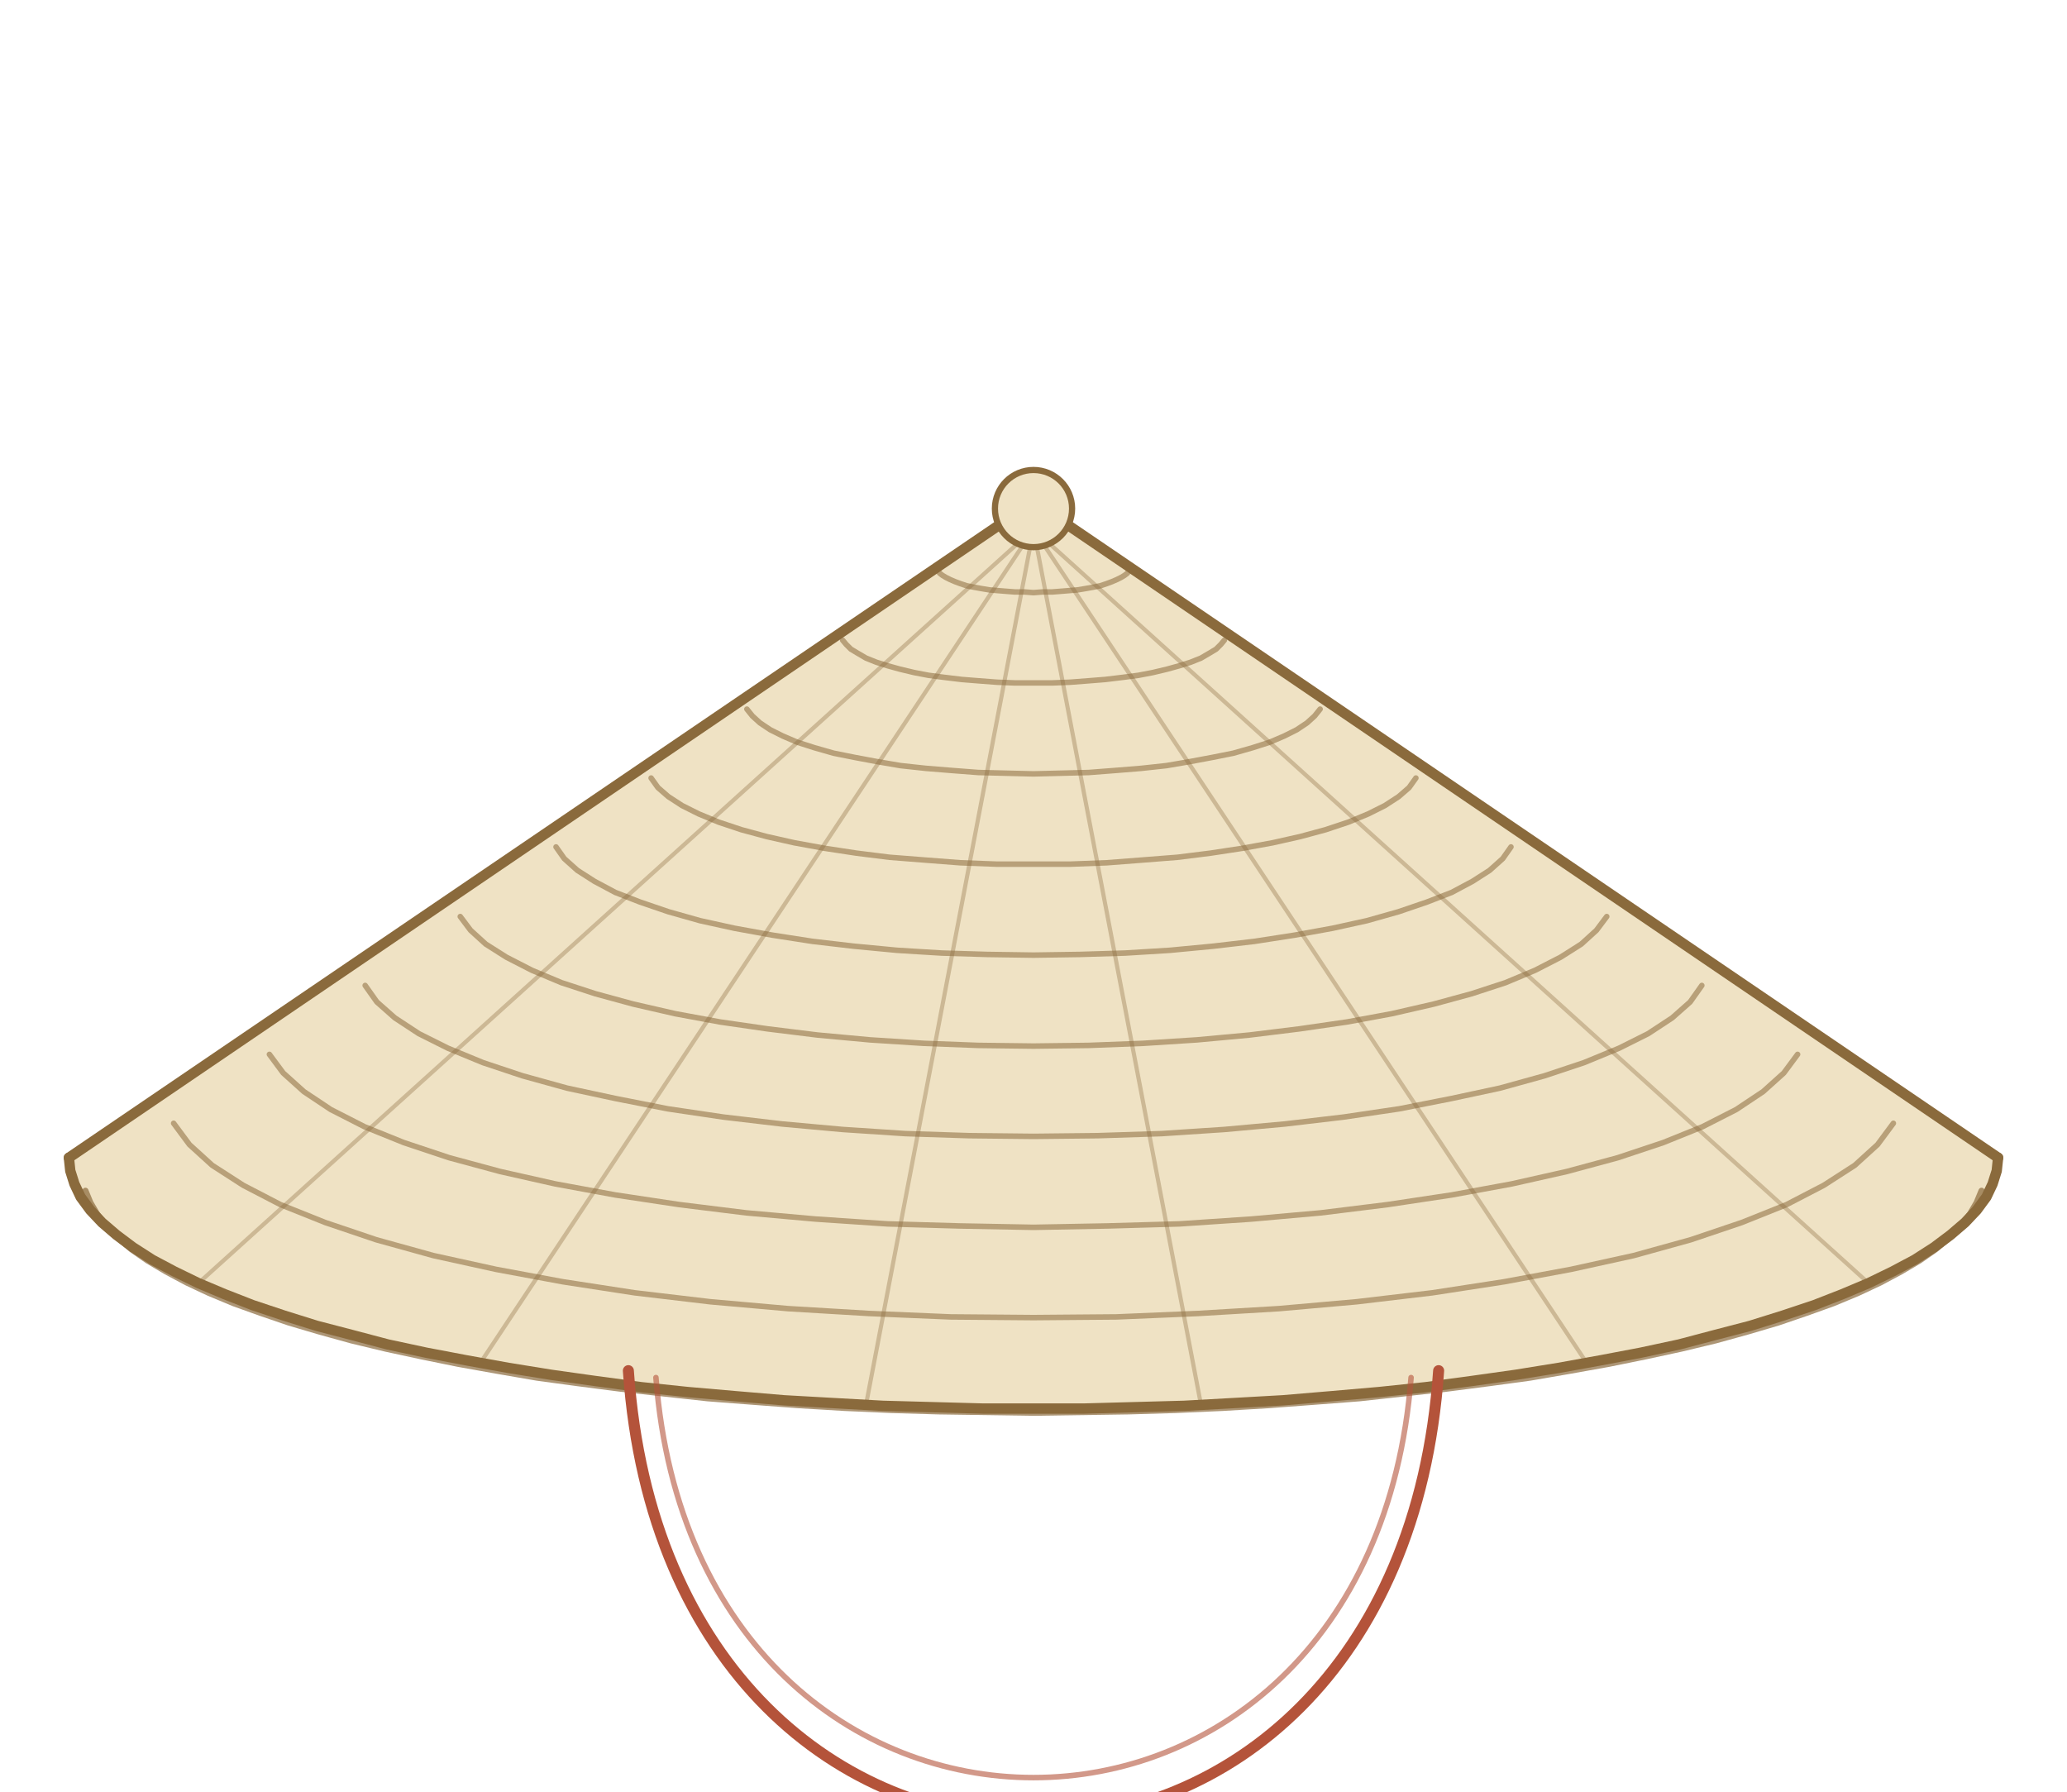
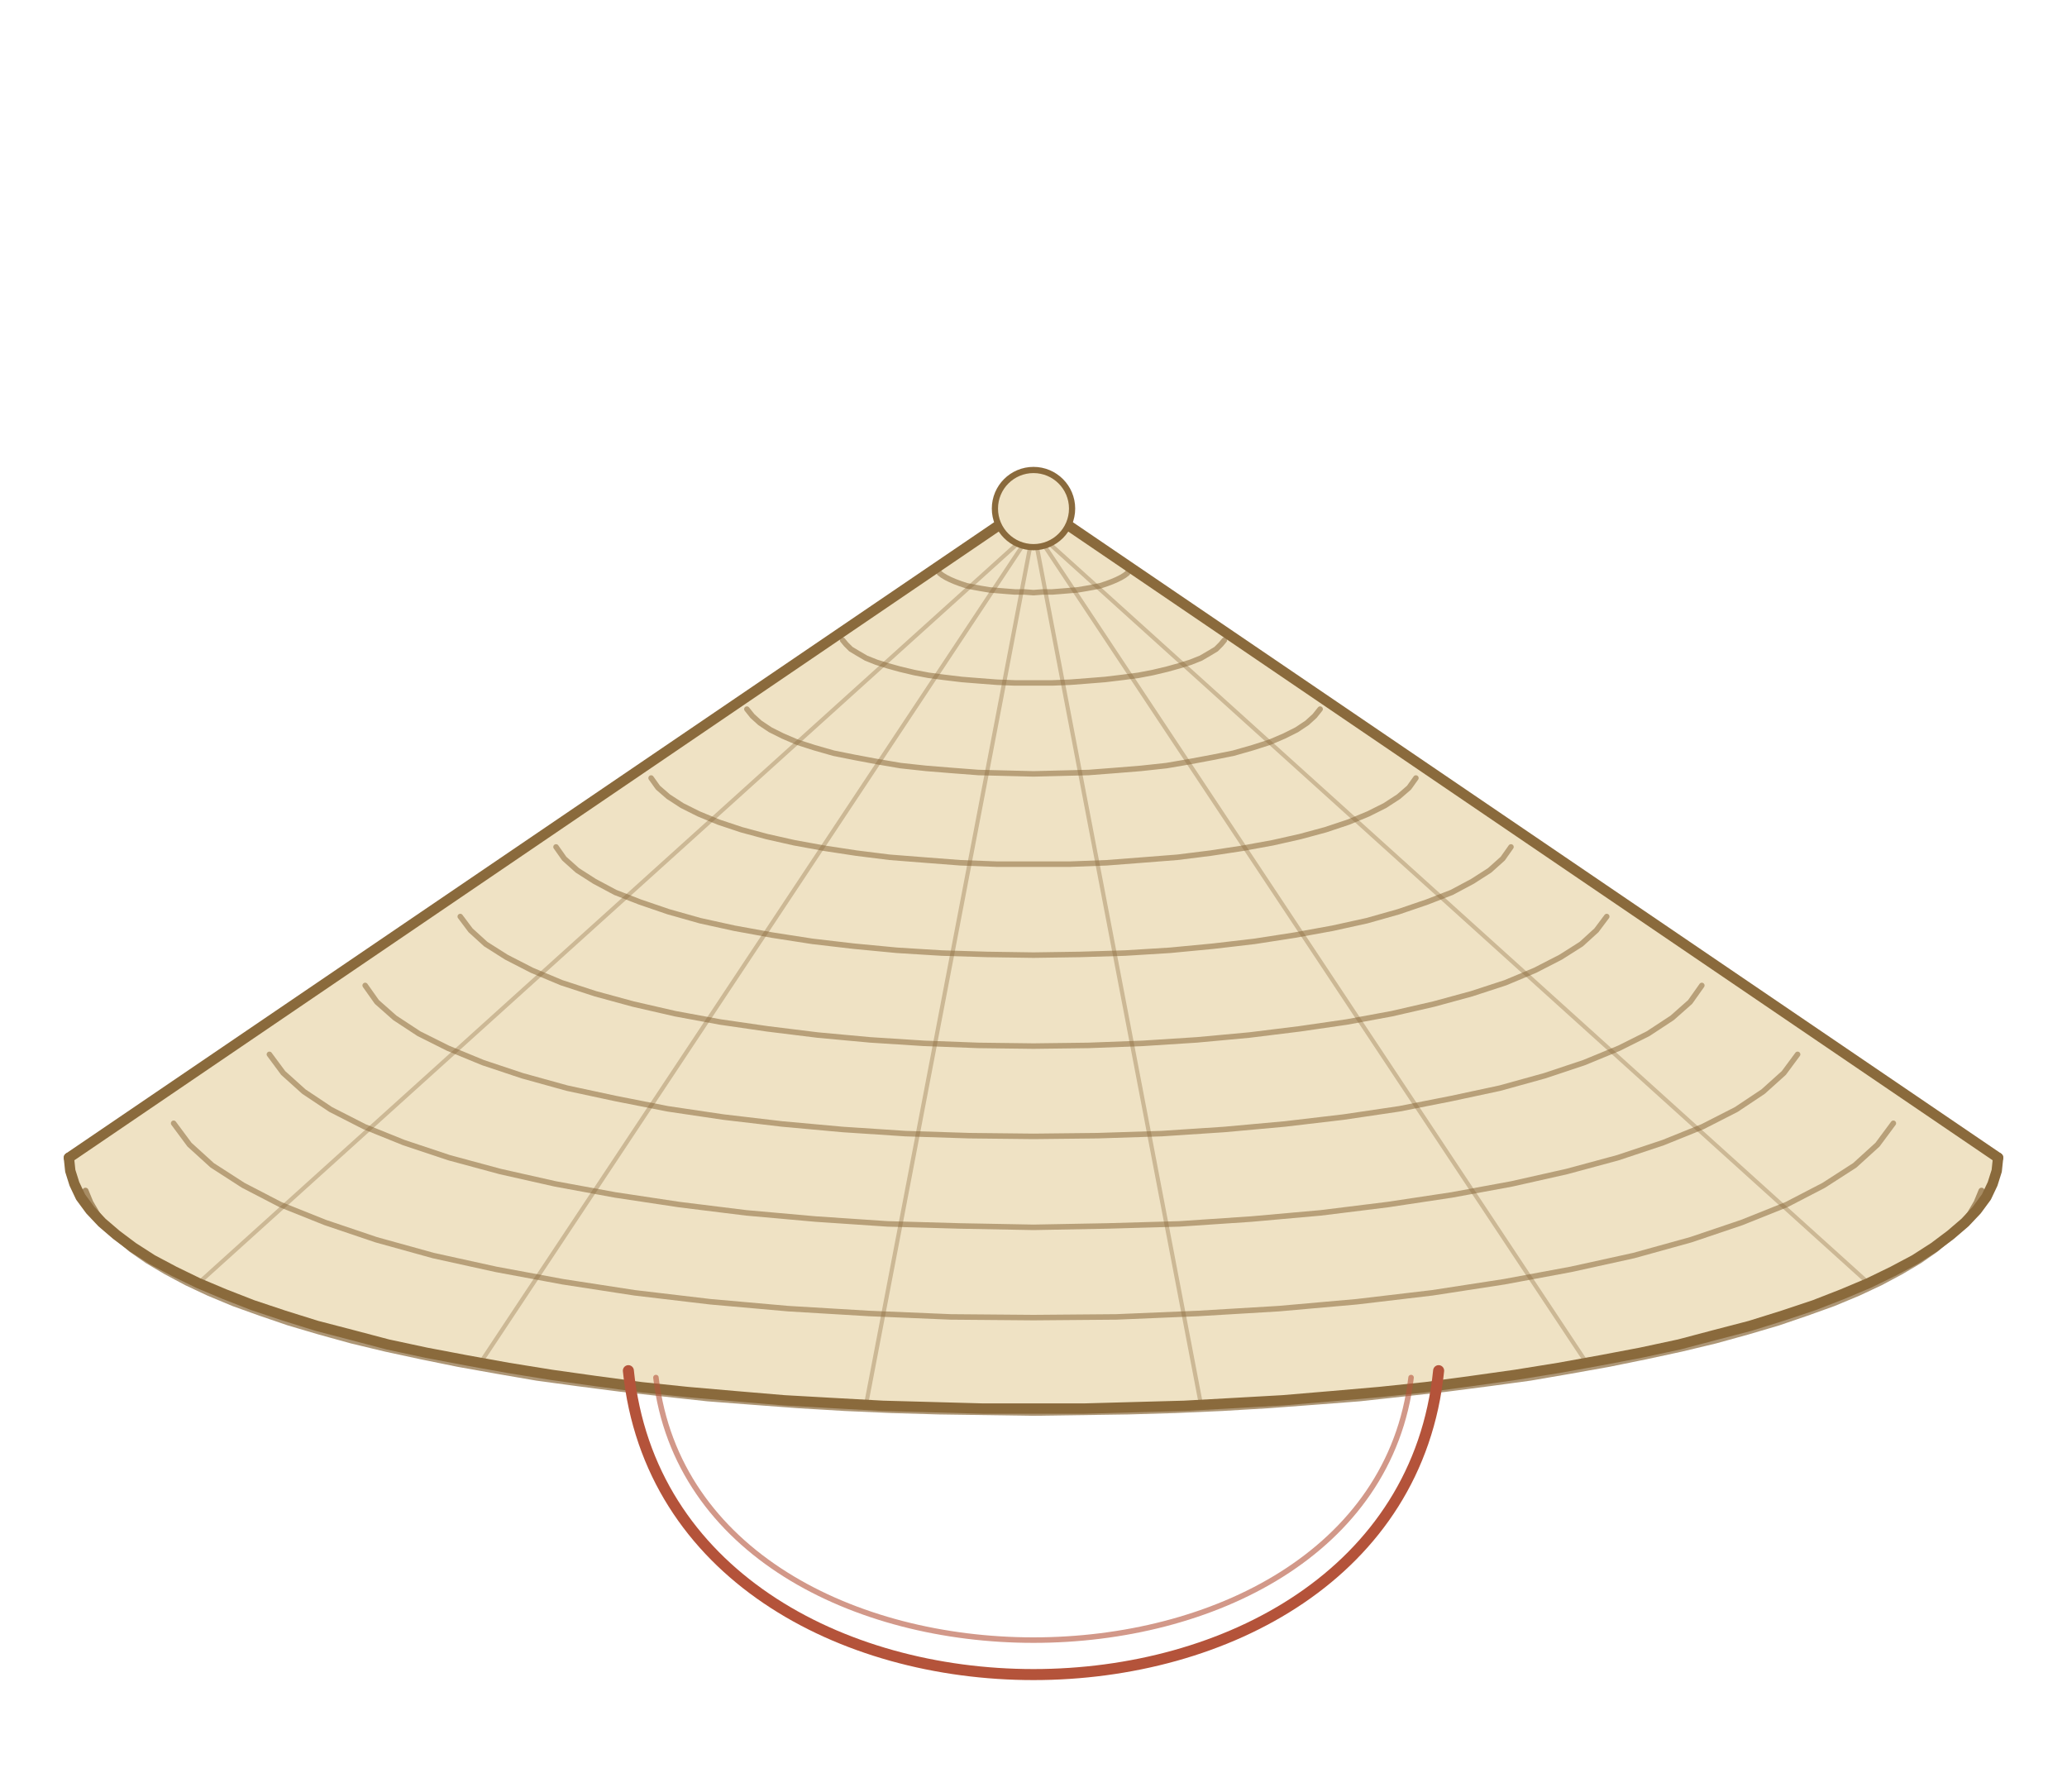
<svg xmlns="http://www.w3.org/2000/svg" viewBox="0 0 300 260" fill="none" stroke="#8a6a3c" stroke-width="1.5" stroke-linecap="round" stroke-linejoin="round">
  <path d="M150 72.8 L290 168 L289.8 169.9 L289.2 171.8 L288.3 173.7 L286.9 175.6 L285.2 177.4 L283.1 179.2 L280.7 181 L277.9 182.8 L274.7 184.5 L271.2 186.2 L267.4 187.8 L263.3 189.4 L258.8 190.9 L254 192.4 L249 193.7 L243.7 195.1 L238.1 196.3 L232.3 197.4 L226.2 198.5 L220 199.5 L213.6 200.4 L206.9 201.3 L200.2 202 L193.3 202.6 L186.2 203.2 L179.1 203.6 L171.9 204 L164.6 204.2 L157.3 204.4 L150 204.4 L142.7 204.4 L135.4 204.2 L128.1 204 L120.9 203.6 L113.8 203.2 L106.7 202.6 L99.8 202 L93.1 201.3 L86.4 200.4 L80 199.5 L73.8 198.5 L67.7 197.4 L61.9 196.3 L56.3 195.1 L51 193.7 L46 192.4 L41.2 190.9 L36.7 189.4 L32.6 187.8 L28.8 186.2 L25.3 184.5 L22.1 182.8 L19.3 181 L16.9 179.2 L14.8 177.4 L13.1 175.6 L11.7 173.7 L10.8 171.8 L10.2 169.9 L10 168 L150 72.8 Z" fill="#efe2c4" stroke="none" />
  <path d="M163.9 82.8 L163.6 83.2 L163.2 83.5 L162.7 83.8 L162.1 84.1 L161.4 84.4 L160.6 84.7 L159.7 85 L158.7 85.2 L157.6 85.4 L156.4 85.6 L155.2 85.7 L154 85.8 L152.7 85.9 L151.3 85.9 L150 86 L148.7 85.9 L147.3 85.9 L146 85.8 L144.8 85.7 L143.6 85.6 L142.4 85.4 L141.3 85.2 L140.3 85 L139.4 84.7 L138.6 84.4 L137.9 84.1 L137.3 83.8 L136.8 83.5 L136.4 83.2 L136.1 82.8" stroke-width="0.8" opacity=".55" />
  <path d="M177.7 92.9 L177.2 93.5 L176.5 94.2 L175.5 94.8 L174.3 95.5 L172.8 96.1 L171.2 96.6 L169.4 97.1 L167.3 97.6 L165.2 98 L162.9 98.3 L160.4 98.6 L157.9 98.8 L155.3 99 L152.7 99.1 L150 99.1 L147.3 99.1 L144.7 99 L142.1 98.8 L139.6 98.6 L137.1 98.3 L134.8 98 L132.7 97.6 L130.6 97.1 L128.8 96.6 L127.2 96.1 L125.7 95.5 L124.5 94.8 L123.5 94.2 L122.8 93.5 L122.3 92.9" stroke-width="0.8" opacity=".55" />
  <path d="M191.6 102.9 L190.8 103.9 L189.7 104.9 L188.2 105.9 L186.4 106.8 L184.3 107.7 L181.8 108.5 L179 109.3 L176 109.9 L172.8 110.5 L169.3 111.1 L165.6 111.5 L161.9 111.8 L158 112.1 L154 112.2 L150 112.3 L146 112.2 L142 112.1 L138.1 111.8 L134.4 111.5 L130.7 111.1 L127.2 110.5 L124 109.9 L121 109.3 L118.2 108.5 L115.7 107.7 L113.6 106.8 L111.8 105.9 L110.3 104.9 L109.2 103.9 L108.4 102.9" stroke-width="0.8" opacity=".55" />
  <path d="M205.5 112.9 L204.5 114.3 L203 115.6 L201 116.9 L198.6 118.1 L195.7 119.3 L192.4 120.4 L188.7 121.4 L184.7 122.3 L180.3 123.1 L175.7 123.8 L170.9 124.4 L165.8 124.8 L160.6 125.2 L155.3 125.4 L150 125.4 L144.7 125.4 L139.4 125.2 L134.2 124.8 L129.1 124.4 L124.3 123.8 L119.7 123.1 L115.3 122.3 L111.3 121.4 L107.6 120.4 L104.3 119.3 L101.4 118.1 L99 116.9 L97 115.6 L95.5 114.3 L94.5 112.9" stroke-width="0.8" opacity=".55" />
  <path d="M219.3 122.9 L218.1 124.6 L216.2 126.3 L213.7 127.9 L210.7 129.5 L207.1 130.9 L203 132.3 L198.4 133.6 L193.4 134.7 L187.9 135.7 L182.1 136.6 L176.1 137.3 L169.8 137.9 L163.3 138.3 L156.7 138.5 L150 138.6 L143.3 138.5 L136.7 138.3 L130.2 137.9 L123.9 137.3 L117.9 136.6 L112.1 135.7 L106.6 134.7 L101.6 133.6 L97 132.3 L92.9 130.9 L89.3 129.5 L86.3 127.9 L83.8 126.3 L81.9 124.6 L80.7 122.9" stroke-width="0.8" opacity=".55" />
  <path d="M233.2 133 L231.7 135 L229.5 137 L226.5 138.9 L222.8 140.8 L218.5 142.6 L213.6 144.2 L208.1 145.7 L202 147.1 L195.5 148.3 L188.6 149.3 L181.3 150.2 L173.7 150.9 L165.9 151.4 L158 151.7 L150 151.8 L142 151.7 L134.1 151.4 L126.3 150.9 L118.7 150.2 L111.4 149.3 L104.5 148.3 L98 147.1 L91.9 145.7 L86.4 144.2 L81.5 142.6 L77.2 140.8 L73.5 138.9 L70.5 137 L68.3 135 L66.8 133" stroke-width="0.8" opacity=".55" />
  <path d="M247 143 L245.3 145.4 L242.7 147.7 L239.2 150 L235 152.1 L229.9 154.2 L224.2 156.1 L217.7 157.9 L210.7 159.4 L203.1 160.9 L195 162.1 L186.5 163.1 L177.7 163.9 L168.6 164.5 L159.3 164.8 L150 164.9 L140.7 164.8 L131.4 164.5 L122.3 163.9 L113.5 163.1 L105 162.1 L96.9 160.9 L89.3 159.4 L82.3 157.9 L75.8 156.1 L70.1 154.2 L65 152.1 L60.8 150 L57.3 147.7 L54.7 145.4 L53 143" stroke-width="0.8" opacity=".55" />
  <path d="M260.9 153 L258.9 155.7 L255.9 158.4 L252 161 L247.1 163.5 L241.4 165.8 L234.8 168 L227.4 170 L219.4 171.8 L210.7 173.4 L201.4 174.8 L191.7 176 L181.6 176.9 L171.2 177.6 L160.7 177.9 L150 178.1 L139.3 177.9 L128.8 177.6 L118.4 176.9 L108.3 176 L98.6 174.8 L89.3 173.4 L80.6 171.8 L72.6 170 L65.2 168 L58.6 165.8 L52.9 163.5 L48 161 L44.1 158.4 L41.1 155.7 L39.1 153" stroke-width="0.8" opacity=".55" />
  <path d="M274.8 163 L272.5 166.1 L269.2 169.1 L264.7 172 L259.3 174.8 L252.8 177.4 L245.4 179.9 L237.1 182.2 L228 184.2 L218.3 186 L207.9 187.6 L196.9 188.9 L185.6 189.9 L173.9 190.6 L162 191.1 L150 191.2 L138 191.1 L126.1 190.6 L114.4 189.9 L103.1 188.9 L92.1 187.6 L81.7 186 L72 184.2 L62.9 182.2 L54.6 179.9 L47.2 177.4 L40.7 174.8 L35.3 172 L30.8 169.1 L27.5 166.1 L25.2 163" stroke-width="0.8" opacity=".55" />
  <path d="M150 76.8 L271.2 186.2" stroke-width="0.6" opacity=".35" />
  <path d="M150 76.8 L230.3 197.8" stroke-width="0.6" opacity=".35" />
  <path d="M150 76.8 L174.3 203.8" stroke-width="0.6" opacity=".35" />
  <path d="M150 76.8 L125.7 203.8" stroke-width="0.6" opacity=".35" />
  <path d="M150 76.8 L69.7 197.8" stroke-width="0.6" opacity=".35" />
  <path d="M150 76.8 L28.8 186.2" stroke-width="0.6" opacity=".35" />
  <path d="M150 72.8 L10 168 M150 72.8 L290 168" />
  <path d="M290 168 L289.8 169.9 L289.2 171.8 L288.3 173.7 L286.9 175.6 L285.2 177.4 L283.1 179.2 L280.7 181 L277.9 182.8 L274.7 184.5 L271.2 186.2 L267.4 187.8 L263.3 189.4 L258.8 190.9 L254 192.4 L249 193.7 L243.7 195.1 L238.1 196.3 L232.3 197.4 L226.2 198.5 L220 199.5 L213.6 200.4 L206.9 201.3 L200.2 202 L193.3 202.6 L186.2 203.2 L179.1 203.6 L171.9 204 L164.6 204.2 L157.3 204.4 L150 204.4 L142.7 204.4 L135.4 204.2 L128.1 204 L120.9 203.6 L113.8 203.2 L106.7 202.6 L99.8 202 L93.1 201.3 L86.4 200.4 L80 199.5 L73.8 198.5 L67.7 197.4 L61.9 196.3 L56.3 195.1 L51 193.7 L46 192.4 L41.2 190.9 L36.7 189.4 L32.6 187.8 L28.8 186.2 L25.3 184.5 L22.1 182.8 L19.3 181 L16.9 179.2 L14.8 177.4 L13.1 175.6 L11.7 173.7 L10.8 171.8 L10.2 169.9 L10 168" />
  <path d="M287.6 172.8 L286.9 174.5 L285.9 176.2 L284.6 177.9 L282.9 179.6 L280.9 181.3 L278.6 182.9 L275.9 184.5 L272.9 186.1 L269.7 187.6 L266.1 189.1 L262.2 190.5 L258.1 191.9 L253.7 193.2 L249 194.5 L244 195.7 L238.9 196.8 L233.5 197.9 L227.9 198.9 L222.1 199.9 L216.2 200.7 L210 201.5 L203.7 202.2 L197.3 202.9 L190.8 203.4 L184.1 203.9 L177.4 204.3 L170.6 204.6 L163.8 204.8 L156.9 204.9 L150 205 L143.1 204.9 L136.2 204.8 L129.4 204.6 L122.6 204.3 L115.9 203.9 L109.2 203.4 L102.7 202.9 L96.3 202.2 L90 201.5 L83.8 200.7 L77.9 199.9 L72.1 198.9 L66.5 197.9 L61.1 196.8 L56 195.7 L51 194.5 L46.3 193.2 L41.9 191.9 L37.8 190.5 L33.9 189.1 L30.3 187.6 L27.1 186.1 L24.1 184.5 L21.4 182.9 L19.1 181.3 L17.1 179.6 L15.4 177.9 L14.1 176.2 L13.1 174.5 L12.4 172.8" stroke-width="0.9" opacity=".7" />
  <circle cx="150" cy="73.8" r="5.6" fill="#efe2c4" stroke-width="0.9" />
-   <path d="M91.2 198.9 C 97.2 285.7, 202.8 285.7, 208.8 198.9" stroke="#b4533a" stroke-width="1.6" />
-   <path d="M95.2 199.9 C 101.2 277.3, 198.8 277.3, 204.8 199.9" stroke="#b4533a" stroke-width="0.8" opacity=".6" />
+   <path d="M91.2 198.9 C 97.2 257.7, 202.8 257.7, 208.8 198.9" stroke="#b4533a" stroke-width="1.6" />
+   <path d="M95.2 199.9 C 101.2 250.7, 198.8 250.7, 204.8 199.9" stroke="#b4533a" stroke-width="0.8" opacity=".6" />
</svg>
